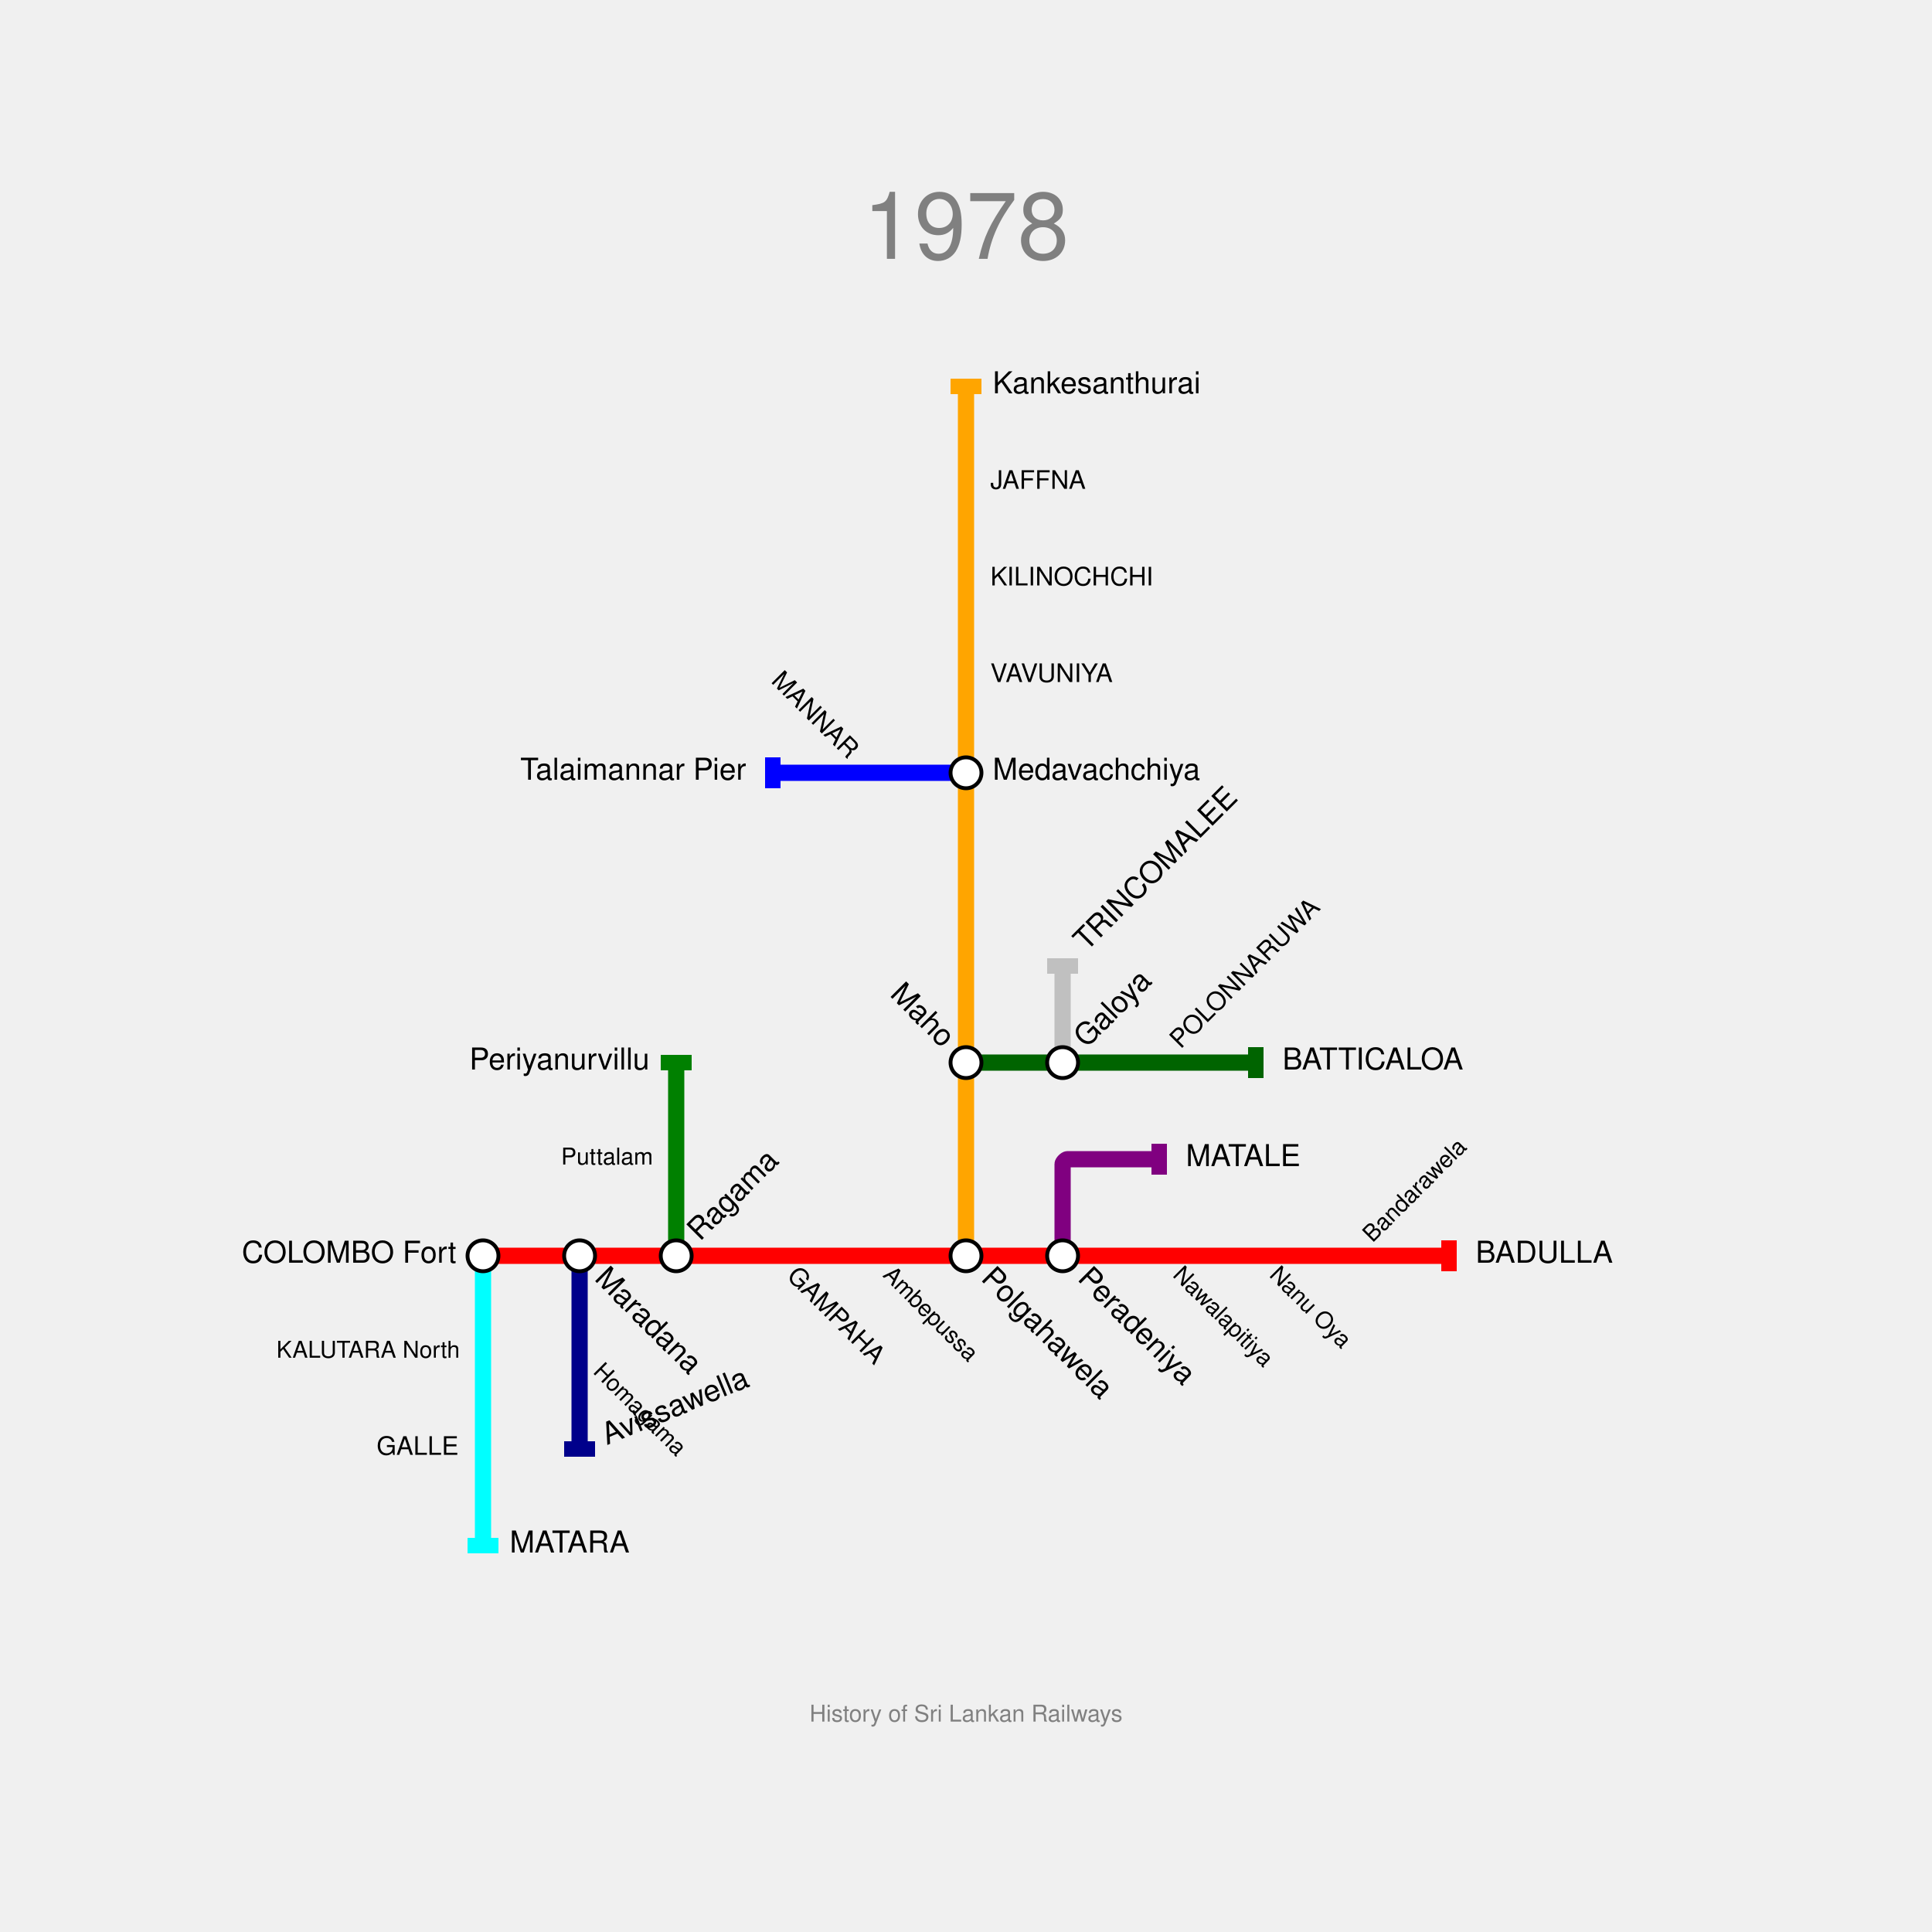
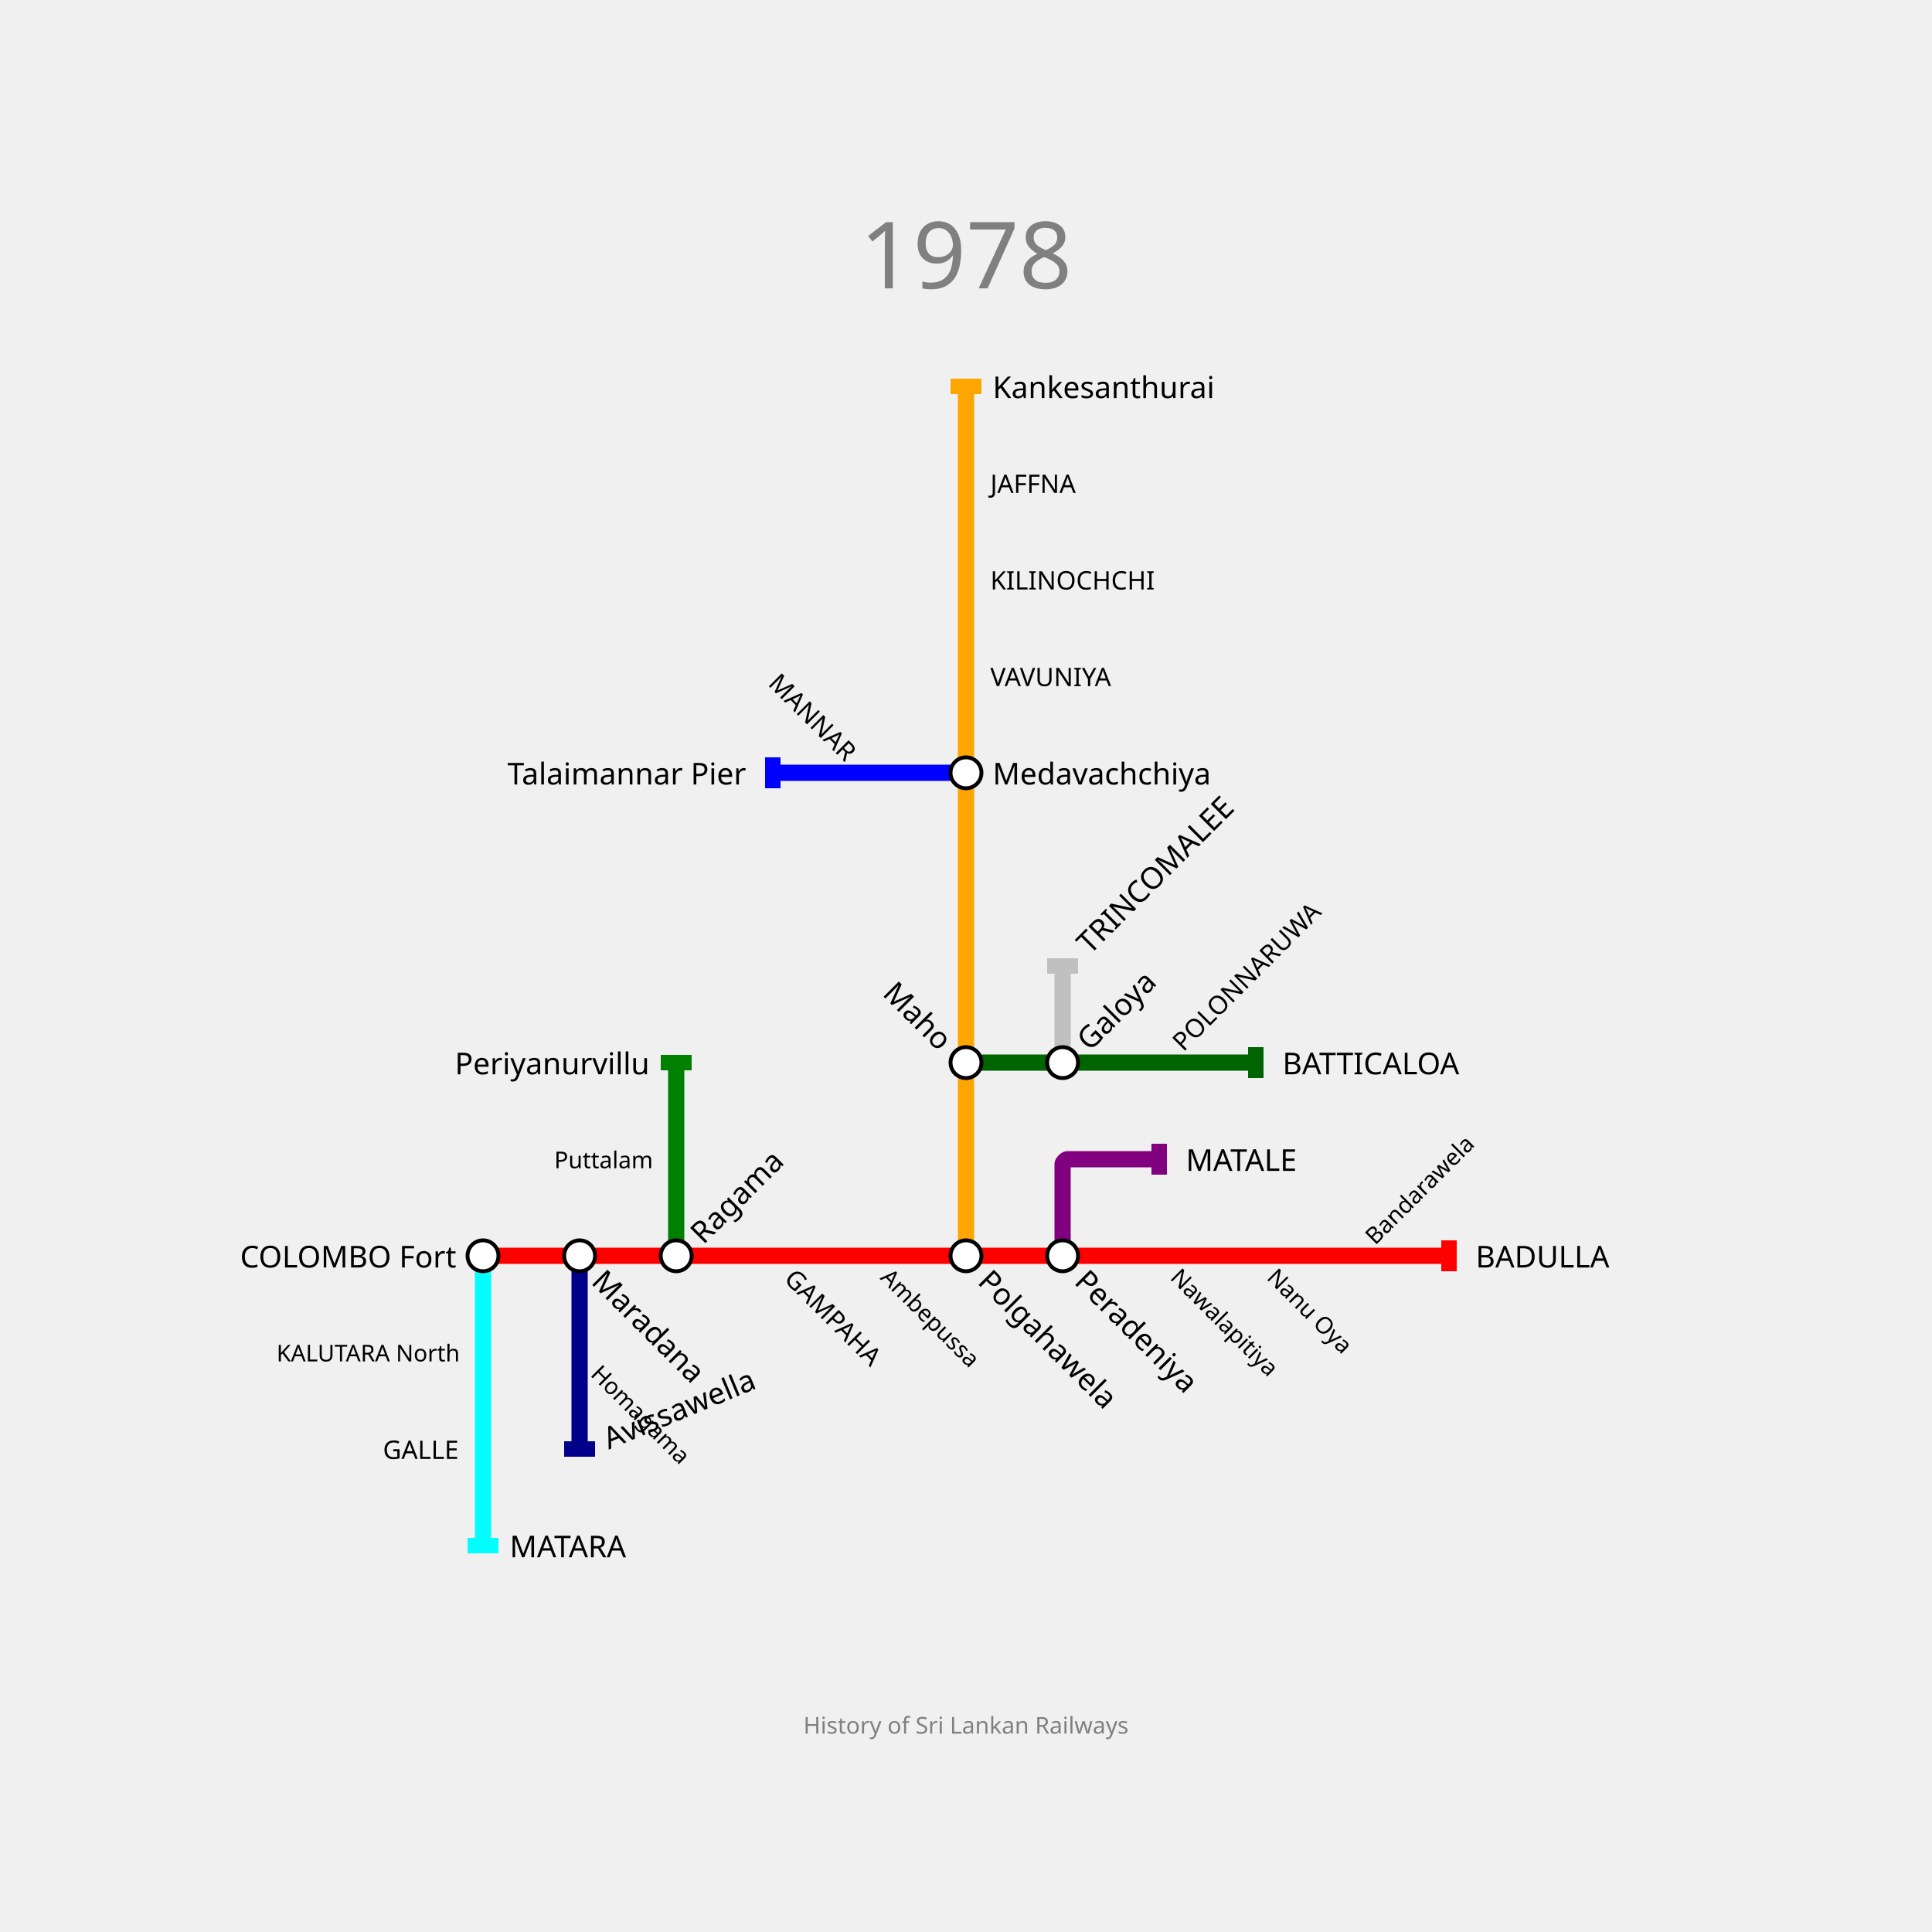
<svg xmlns="http://www.w3.org/2000/svg" width="1000" height="1000" padding="200">
-   <text fill="gray" stroke="none" font-size="48" font-family="Helvetica" x="500.0" y="112.0" text-anchor="middle" dominant-baseline="hanging">1978</text>
-   <text fill="gray" stroke="none" font-size="12" font-family="Helvetica" x="500.0" y="888.0" text-anchor="middle" dominant-baseline="text-top">History of Sri Lankan Railways</text>
+   <text fill="gray" stroke="none" font-size="48" font-family="trebuchet ms" x="500.0" y="112.0" text-anchor="middle" dominant-baseline="hanging">1978</text>
+   <text fill="gray" stroke="none" font-size="12" font-family="trebuchet ms" x="500.0" y="888.0" text-anchor="middle" dominant-baseline="text-top">History of Sri Lankan Railways</text>
  <g>
    <path fill="none" stroke-width="8.4" stroke-opacity="1" d="M 250.0,650.0 L 300.0,650.0 L 350.0,650.0 L 400.0,650.0 L 450.0,650.0 L 500.0,650.0 L 550.0,650.0 L 600.0,650.0 L 650.0,650.0 L 700.0,650.0 L 750.0,650.0" stroke="red" />
    <rect stroke="none" fill-opacity="1" x="746" y="642" width="8" height="16" fill="red" />
  </g>
  <g>
    <path fill="none" stroke-width="8.4" stroke-opacity="1" d="M 250.0,650.0 L 250.0,700.0 L 250.0,750.0 L 250.0,800.0" stroke="cyan" />
    <rect stroke="none" fill-opacity="1" x="242" y="796" width="16" height="8" fill="cyan" />
  </g>
  <g>
    <path fill="none" stroke-width="8.4" stroke-opacity="1" d="M 500.0,650.0 L 500.0,600.0 L 500.0,550.0 L 500.0,500.0 L 500.0,450.0 L 500.0,400.0 L 500.0,350.0 L 500.0,300.0 L 500.0,250.0 L 500.0,200.0" stroke="orange" />
    <rect stroke="none" fill-opacity="1" x="492" y="196" width="16" height="8" fill="orange" />
  </g>
  <g>
    <path fill="none" stroke-width="8.4" stroke-opacity="1" d="M 300.0,650.0 L 300.0,700.0 L 300.0,750.0" stroke="darkblue" />
    <rect stroke="none" fill-opacity="1" x="292" y="746" width="16" height="8" fill="darkblue" />
  </g>
  <g>
    <path fill="none" stroke-width="8.4" stroke-opacity="1" d="M 350.0,650.0 L 350.0,600.0 L 350.0,550.0" stroke="green" />
    <rect stroke="none" fill-opacity="1" x="342" y="546" width="16" height="8" fill="green" />
  </g>
  <g>
    <path fill="none" stroke-width="8.4" stroke-opacity="1" d="M 550.0,650.0 L 550.0,602.5 C 550.0,601.667 551.667,600.0 552.5,600.0 L 600.0,600.0" stroke="purple" />
    <rect stroke="none" fill-opacity="1" x="596" y="592" width="8" height="16" fill="purple" />
  </g>
  <g>
    <path fill="none" stroke-width="8.4" stroke-opacity="1" d="M 500.0,400.0 L 450.0,400.0 L 400.0,400.0" stroke="blue" />
    <rect stroke="none" fill-opacity="1" x="396" y="392" width="8" height="16" fill="blue" />
  </g>
  <g>
    <path fill="none" stroke-width="8.4" stroke-opacity="1" d="M 500.0,550.0 L 550.0,550.0 L 600.0,550.0 L 650.0,550.0" stroke="darkgreen" />
    <rect stroke="none" fill-opacity="1" x="646" y="542" width="8" height="16" fill="darkgreen" />
  </g>
  <g>
    <path fill="none" stroke-width="8.4" stroke-opacity="1" d="M 550.0,550.0 L 550.0,500.0" stroke="silver" />
    <rect stroke="none" fill-opacity="1" x="542" y="496" width="16" height="8" fill="silver" />
  </g>
  <g>
    <circle r="8" fill="white" stroke="black" stroke-width="2.0" cx="250" cy="650" />
-     <text fill="black" stroke="none" font-size="15.6" font-family="Helvetica" font-weight="100" text-anchor="end" dominant-baseline="central" x="236.2" y="650" transform="translate(250,650) rotate(0) translate(-250,-650)">COLOMBO Fort</text>
+     <text fill="black" stroke="none" font-size="15.6" font-family="trebuchet ms" font-weight="100" text-anchor="end" dominant-baseline="central" x="236.2" y="650" transform="translate(250,650) rotate(0) translate(-250,-650)">COLOMBO Fort</text>
  </g>
  <g>
    <circle r="8" fill="white" stroke="black" stroke-width="2.0" cx="300" cy="650" />
-     <text fill="black" stroke="none" font-size="15.6" font-family="Helvetica" font-weight="100" text-anchor="start" dominant-baseline="central" x="313.8" y="650" transform="translate(300,650) rotate(-315) translate(-300,-650)">Maradana</text>
+     <text fill="black" stroke="none" font-size="15.6" font-family="trebuchet ms" font-weight="100" text-anchor="start" dominant-baseline="central" x="313.8" y="650" transform="translate(300,650) rotate(-315) translate(-300,-650)">Maradana</text>
  </g>
  <g>
    <circle r="8" fill="white" stroke="black" stroke-width="2.0" cx="350" cy="650" />
-     <text fill="black" stroke="none" font-size="15.6" font-family="Helvetica" font-weight="100" text-anchor="start" dominant-baseline="central" x="363.8" y="650" transform="translate(350,650) rotate(-45) translate(-350,-650)">Ragama</text>
+     <text fill="black" stroke="none" font-size="15.6" font-family="trebuchet ms" font-weight="100" text-anchor="start" dominant-baseline="central" x="363.8" y="650" transform="translate(350,650) rotate(-45) translate(-350,-650)">Ragama</text>
  </g>
  <g>
    <circle r="8" fill="white" stroke="black" stroke-width="2.0" cx="500" cy="650" />
-     <text fill="black" stroke="none" font-size="15.6" font-family="Helvetica" font-weight="100" text-anchor="start" dominant-baseline="central" x="513.8" y="650" transform="translate(500,650) rotate(-315) translate(-500,-650)">Polgahawela</text>
+     <text fill="black" stroke="none" font-size="15.6" font-family="trebuchet ms" font-weight="100" text-anchor="start" dominant-baseline="central" x="513.8" y="650" transform="translate(500,650) rotate(-315) translate(-500,-650)">Polgahawela</text>
  </g>
  <g>
    <circle r="8" fill="white" stroke="black" stroke-width="2.0" cx="550" cy="650" />
-     <text fill="black" stroke="none" font-size="15.6" font-family="Helvetica" font-weight="100" text-anchor="start" dominant-baseline="central" x="563.8" y="650" transform="translate(550,650) rotate(-315) translate(-550,-650)">Peradeniya</text>
+     <text fill="black" stroke="none" font-size="15.6" font-family="trebuchet ms" font-weight="100" text-anchor="start" dominant-baseline="central" x="563.8" y="650" transform="translate(550,650) rotate(-315) translate(-550,-650)">Peradeniya</text>
  </g>
  <g>
-     <text fill="black" stroke="none" font-size="15.6" font-family="Helvetica" font-weight="100" text-anchor="start" dominant-baseline="central" x="763.8" y="650" transform="translate(750,650) rotate(0) translate(-750,-650)">BADULLA</text>
+     <text fill="black" stroke="none" font-size="15.6" font-family="trebuchet ms" font-weight="100" text-anchor="start" dominant-baseline="central" x="763.8" y="650" transform="translate(750,650) rotate(0) translate(-750,-650)">BADULLA</text>
  </g>
  <g>
-     <text fill="black" stroke="none" font-size="15.6" font-family="Helvetica" font-weight="100" text-anchor="start" dominant-baseline="central" x="263.8" y="800" transform="translate(250,800) rotate(0) translate(-250,-800)">MATARA</text>
+     <text fill="black" stroke="none" font-size="15.6" font-family="trebuchet ms" font-weight="100" text-anchor="start" dominant-baseline="central" x="263.8" y="800" transform="translate(250,800) rotate(0) translate(-250,-800)">MATARA</text>
  </g>
  <g>
    <circle r="8" fill="white" stroke="black" stroke-width="2.0" cx="500" cy="550" />
-     <text fill="black" stroke="none" font-size="15.6" font-family="Helvetica" font-weight="100" text-anchor="end" dominant-baseline="central" x="486.2" y="550" transform="translate(500,550) rotate(45) translate(-500,-550)">Maho</text>
+     <text fill="black" stroke="none" font-size="15.6" font-family="trebuchet ms" font-weight="100" text-anchor="end" dominant-baseline="central" x="486.2" y="550" transform="translate(500,550) rotate(45) translate(-500,-550)">Maho</text>
  </g>
  <g>
    <circle r="8" fill="white" stroke="black" stroke-width="2.0" cx="500" cy="400" />
-     <text fill="black" stroke="none" font-size="15.6" font-family="Helvetica" font-weight="100" text-anchor="start" dominant-baseline="central" x="513.8" y="400" transform="translate(500,400) rotate(0) translate(-500,-400)">Medavachchiya</text>
+     <text fill="black" stroke="none" font-size="15.6" font-family="trebuchet ms" font-weight="100" text-anchor="start" dominant-baseline="central" x="513.8" y="400" transform="translate(500,400) rotate(0) translate(-500,-400)">Medavachchiya</text>
  </g>
  <g>
-     <text fill="black" stroke="none" font-size="15.6" font-family="Helvetica" font-weight="100" text-anchor="start" dominant-baseline="central" x="513.8" y="200" transform="translate(500,200) rotate(0) translate(-500,-200)">Kankesanthurai</text>
+     <text fill="black" stroke="none" font-size="15.6" font-family="trebuchet ms" font-weight="100" text-anchor="start" dominant-baseline="central" x="513.8" y="200" transform="translate(500,200) rotate(0) translate(-500,-200)">Kankesanthurai</text>
  </g>
  <g>
-     <text fill="black" stroke="none" font-size="15.6" font-family="Helvetica" font-weight="100" text-anchor="start" dominant-baseline="central" x="313.8" y="750" transform="translate(300,750) rotate(-22.5) translate(-300,-750)">Avissawella</text>
+     <text fill="black" stroke="none" font-size="15.6" font-family="trebuchet ms" font-weight="100" text-anchor="start" dominant-baseline="central" x="313.8" y="750" transform="translate(300,750) rotate(-22.5) translate(-300,-750)">Avissawella</text>
  </g>
  <g>
-     <text fill="black" stroke="none" font-size="15.6" font-family="Helvetica" font-weight="100" text-anchor="end" dominant-baseline="central" x="336.2" y="550" transform="translate(350,550) rotate(0) translate(-350,-550)">Periyanurvillu</text>
+     <text fill="black" stroke="none" font-size="15.6" font-family="trebuchet ms" font-weight="100" text-anchor="end" dominant-baseline="central" x="336.2" y="550" transform="translate(350,550) rotate(0) translate(-350,-550)">Periyanurvillu</text>
  </g>
  <g>
-     <text fill="black" stroke="none" font-size="15.6" font-family="Helvetica" font-weight="100" text-anchor="start" dominant-baseline="central" x="613.8" y="600" transform="translate(600,600) rotate(0) translate(-600,-600)">MATALE</text>
+     <text fill="black" stroke="none" font-size="15.6" font-family="trebuchet ms" font-weight="100" text-anchor="start" dominant-baseline="central" x="613.8" y="600" transform="translate(600,600) rotate(0) translate(-600,-600)">MATALE</text>
  </g>
  <g>
-     <text fill="black" stroke="none" font-size="15.6" font-family="Helvetica" font-weight="100" text-anchor="end" dominant-baseline="central" x="386.2" y="400" transform="translate(400,400) rotate(0) translate(-400,-400)">Talaimannar Pier</text>
+     <text fill="black" stroke="none" font-size="15.6" font-family="trebuchet ms" font-weight="100" text-anchor="end" dominant-baseline="central" x="386.2" y="400" transform="translate(400,400) rotate(0) translate(-400,-400)">Talaimannar Pier</text>
  </g>
  <g>
    <circle r="8" fill="white" stroke="black" stroke-width="2.0" cx="550" cy="550" />
-     <text fill="black" stroke="none" font-size="15.6" font-family="Helvetica" font-weight="100" text-anchor="start" dominant-baseline="central" x="563.8" y="550" transform="translate(550,550) rotate(-45) translate(-550,-550)">Galoya</text>
+     <text fill="black" stroke="none" font-size="15.6" font-family="trebuchet ms" font-weight="100" text-anchor="start" dominant-baseline="central" x="563.8" y="550" transform="translate(550,550) rotate(-45) translate(-550,-550)">Galoya</text>
  </g>
  <g>
-     <text fill="black" stroke="none" font-size="15.6" font-family="Helvetica" font-weight="100" text-anchor="start" dominant-baseline="central" x="663.8" y="550" transform="translate(650,550) rotate(0) translate(-650,-550)">BATTICALOA</text>
+     <text fill="black" stroke="none" font-size="15.6" font-family="trebuchet ms" font-weight="100" text-anchor="start" dominant-baseline="central" x="663.8" y="550" transform="translate(650,550) rotate(0) translate(-650,-550)">BATTICALOA</text>
  </g>
  <g>
-     <text fill="black" stroke="none" font-size="15.6" font-family="Helvetica" font-weight="100" text-anchor="start" dominant-baseline="central" x="563.8" y="500" transform="translate(550,500) rotate(-45) translate(-550,-500)">TRINCOMALEE</text>
+     <text fill="black" stroke="none" font-size="15.6" font-family="trebuchet ms" font-weight="100" text-anchor="start" dominant-baseline="central" x="563.8" y="500" transform="translate(550,500) rotate(-45) translate(-550,-500)">TRINCOMALEE</text>
  </g>
  <g>
-     <text fill="black" stroke="none" font-size="13.2" font-family="Helvetica" font-weight="100" text-anchor="start" dominant-baseline="central" x="412.6" y="650" transform="translate(400,650) rotate(-315) translate(-400,-650)">GAMPAHA</text>
+     <text fill="black" stroke="none" font-size="13.2" font-family="trebuchet ms" font-weight="100" text-anchor="start" dominant-baseline="central" x="412.6" y="650" transform="translate(400,650) rotate(-315) translate(-400,-650)">GAMPAHA</text>
  </g>
  <g>
-     <text fill="black" stroke="none" font-size="13.2" font-family="Helvetica" font-weight="100" text-anchor="end" dominant-baseline="central" x="237.4" y="750" transform="translate(250,750) rotate(0) translate(-250,-750)">GALLE</text>
+     <text fill="black" stroke="none" font-size="13.2" font-family="trebuchet ms" font-weight="100" text-anchor="end" dominant-baseline="central" x="237.4" y="750" transform="translate(250,750) rotate(0) translate(-250,-750)">GALLE</text>
  </g>
  <g />
  <g />
  <g>
-     <text fill="black" stroke="none" font-size="13.2" font-family="Helvetica" font-weight="100" text-anchor="start" dominant-baseline="central" x="512.6" y="350" transform="translate(500,350) rotate(0) translate(-500,-350)">VAVUNIYA</text>
+     <text fill="black" stroke="none" font-size="13.2" font-family="trebuchet ms" font-weight="100" text-anchor="start" dominant-baseline="central" x="512.6" y="350" transform="translate(500,350) rotate(0) translate(-500,-350)">VAVUNIYA</text>
  </g>
  <g>
-     <text fill="black" stroke="none" font-size="13.2" font-family="Helvetica" font-weight="100" text-anchor="start" dominant-baseline="central" x="512.6" y="300" transform="translate(500,300) rotate(0) translate(-500,-300)">KILINOCHCHI</text>
+     <text fill="black" stroke="none" font-size="13.2" font-family="trebuchet ms" font-weight="100" text-anchor="start" dominant-baseline="central" x="512.6" y="300" transform="translate(500,300) rotate(0) translate(-500,-300)">KILINOCHCHI</text>
  </g>
  <g>
-     <text fill="black" stroke="none" font-size="13.2" font-family="Helvetica" font-weight="100" text-anchor="start" dominant-baseline="central" x="512.6" y="250" transform="translate(500,250) rotate(0) translate(-500,-250)">JAFFNA</text>
+     <text fill="black" stroke="none" font-size="13.2" font-family="trebuchet ms" font-weight="100" text-anchor="start" dominant-baseline="central" x="512.6" y="250" transform="translate(500,250) rotate(0) translate(-500,-250)">JAFFNA</text>
  </g>
  <g />
  <g>
-     <text fill="black" stroke="none" font-size="13.2" font-family="Helvetica" font-weight="100" text-anchor="end" dominant-baseline="central" x="437.4" y="400" transform="translate(450,400) rotate(45) translate(-450,-400)">MANNAR</text>
+     <text fill="black" stroke="none" font-size="13.2" font-family="trebuchet ms" font-weight="100" text-anchor="end" dominant-baseline="central" x="437.4" y="400" transform="translate(450,400) rotate(45) translate(-450,-400)">MANNAR</text>
  </g>
  <g>
-     <text fill="black" stroke="none" font-size="13.2" font-family="Helvetica" font-weight="100" text-anchor="start" dominant-baseline="central" x="612.6" y="550" transform="translate(600,550) rotate(-45) translate(-600,-550)">POLONNARUWA</text>
+     <text fill="black" stroke="none" font-size="13.2" font-family="trebuchet ms" font-weight="100" text-anchor="start" dominant-baseline="central" x="612.6" y="550" transform="translate(600,550) rotate(-45) translate(-600,-550)">POLONNARUWA</text>
  </g>
  <g>
-     <text fill="black" stroke="none" font-size="12" font-family="Helvetica" font-weight="100" text-anchor="start" dominant-baseline="central" x="462.0" y="650" transform="translate(450,650) rotate(-315) translate(-450,-650)">Ambepussa</text>
+     <text fill="black" stroke="none" font-size="12" font-family="trebuchet ms" font-weight="100" text-anchor="start" dominant-baseline="central" x="462.0" y="650" transform="translate(450,650) rotate(-315) translate(-450,-650)">Ambepussa</text>
  </g>
  <g>
-     <text fill="black" stroke="none" font-size="12" font-family="Helvetica" font-weight="100" text-anchor="start" dominant-baseline="central" x="612.0" y="650" transform="translate(600,650) rotate(-315) translate(-600,-650)">Nawalapitiya</text>
+     <text fill="black" stroke="none" font-size="12" font-family="trebuchet ms" font-weight="100" text-anchor="start" dominant-baseline="central" x="612.0" y="650" transform="translate(600,650) rotate(-315) translate(-600,-650)">Nawalapitiya</text>
  </g>
  <g>
-     <text fill="black" stroke="none" font-size="12" font-family="Helvetica" font-weight="100" text-anchor="start" dominant-baseline="central" x="662.0" y="650" transform="translate(650,650) rotate(-315) translate(-650,-650)">Nanu Oya</text>
+     <text fill="black" stroke="none" font-size="12" font-family="trebuchet ms" font-weight="100" text-anchor="start" dominant-baseline="central" x="662.0" y="650" transform="translate(650,650) rotate(-315) translate(-650,-650)">Nanu Oya</text>
  </g>
  <g>
-     <text fill="black" stroke="none" font-size="12" font-family="Helvetica" font-weight="100" text-anchor="start" dominant-baseline="central" x="712.0" y="650" transform="translate(700,650) rotate(-45) translate(-700,-650)">Bandarawela</text>
+     <text fill="black" stroke="none" font-size="12" font-family="trebuchet ms" font-weight="100" text-anchor="start" dominant-baseline="central" x="712.0" y="650" transform="translate(700,650) rotate(-45) translate(-700,-650)">Bandarawela</text>
  </g>
  <g>
-     <text fill="black" stroke="none" font-size="12" font-family="Helvetica" font-weight="100" text-anchor="end" dominant-baseline="central" x="238.0" y="700" transform="translate(250,700) rotate(0) translate(-250,-700)">KALUTARA North</text>
+     <text fill="black" stroke="none" font-size="12" font-family="trebuchet ms" font-weight="100" text-anchor="end" dominant-baseline="central" x="238.0" y="700" transform="translate(250,700) rotate(0) translate(-250,-700)">KALUTARA North</text>
  </g>
  <g />
  <g>
-     <text fill="black" stroke="none" font-size="12" font-family="Helvetica" font-weight="100" text-anchor="start" dominant-baseline="central" x="312.0" y="700" transform="translate(300,700) rotate(-315) translate(-300,-700)">Homagama</text>
+     <text fill="black" stroke="none" font-size="12" font-family="trebuchet ms" font-weight="100" text-anchor="start" dominant-baseline="central" x="312.0" y="700" transform="translate(300,700) rotate(-315) translate(-300,-700)">Homagama</text>
  </g>
  <g>
-     <text fill="black" stroke="none" font-size="12" font-family="Helvetica" font-weight="100" text-anchor="end" dominant-baseline="central" x="338.0" y="600" transform="translate(350,600) rotate(0) translate(-350,-600)">Puttalam</text>
+     <text fill="black" stroke="none" font-size="12" font-family="trebuchet ms" font-weight="100" text-anchor="end" dominant-baseline="central" x="338.0" y="600" transform="translate(350,600) rotate(0) translate(-350,-600)">Puttalam</text>
  </g>
</svg>
